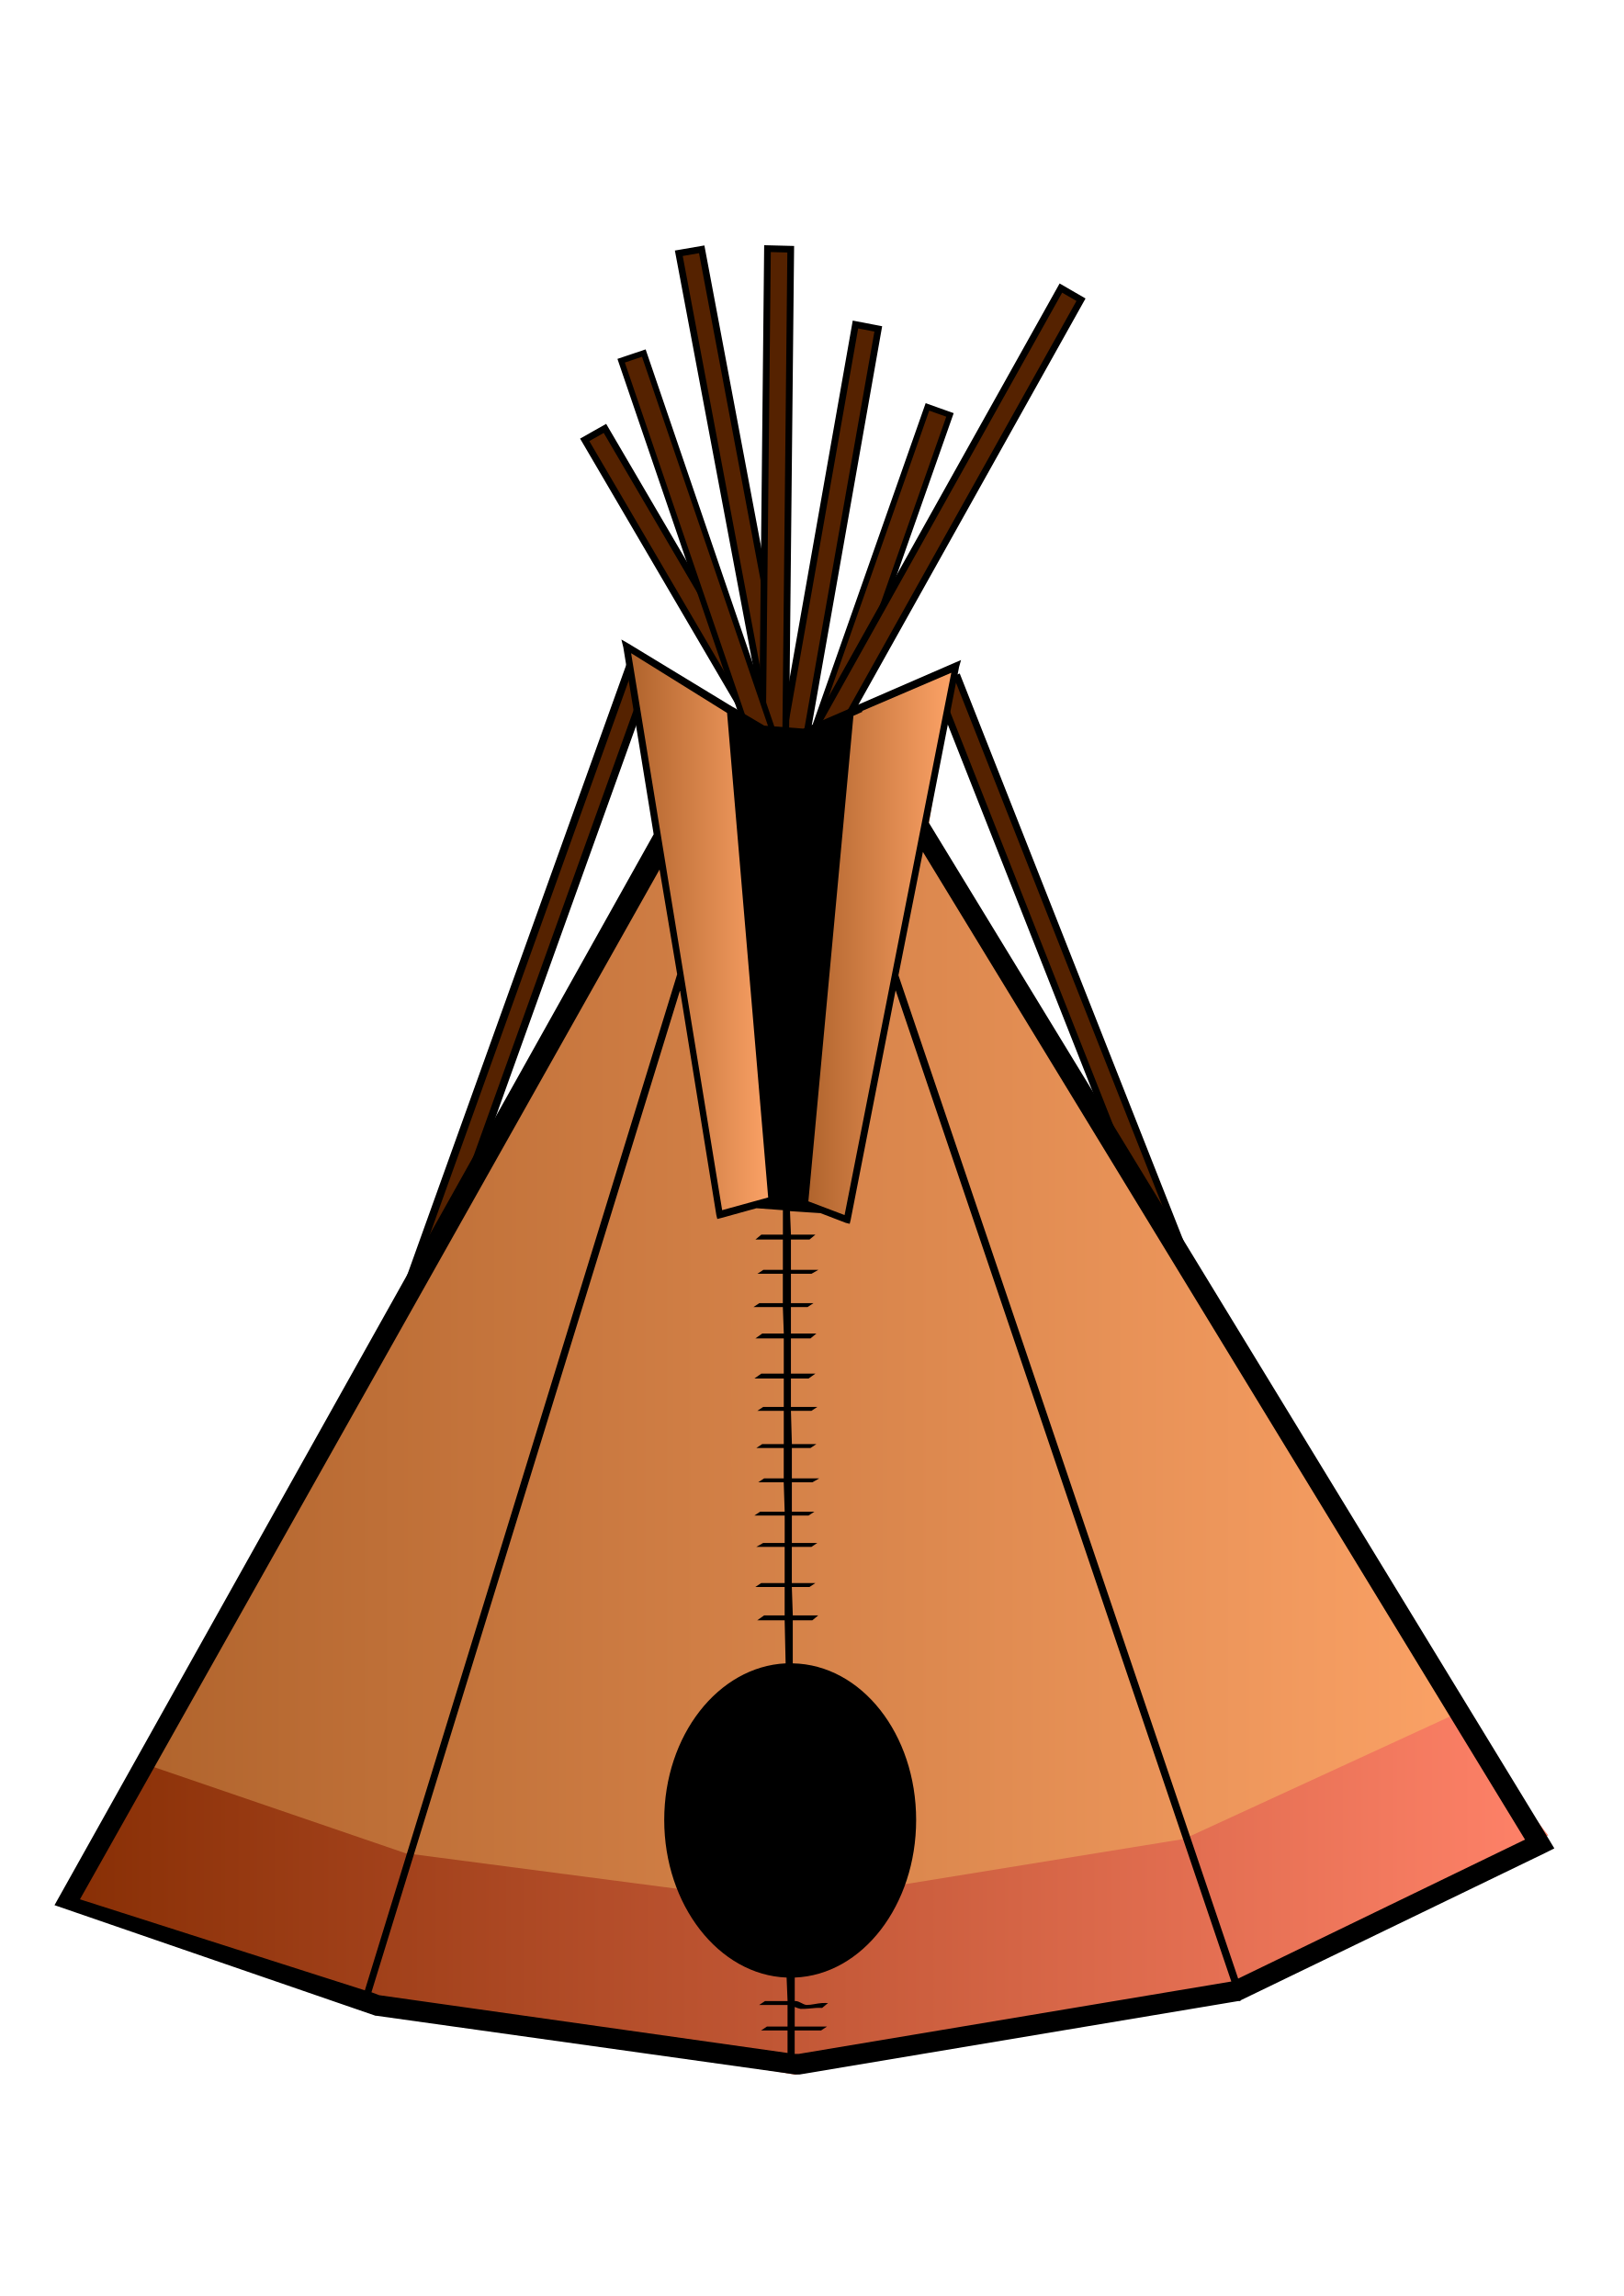
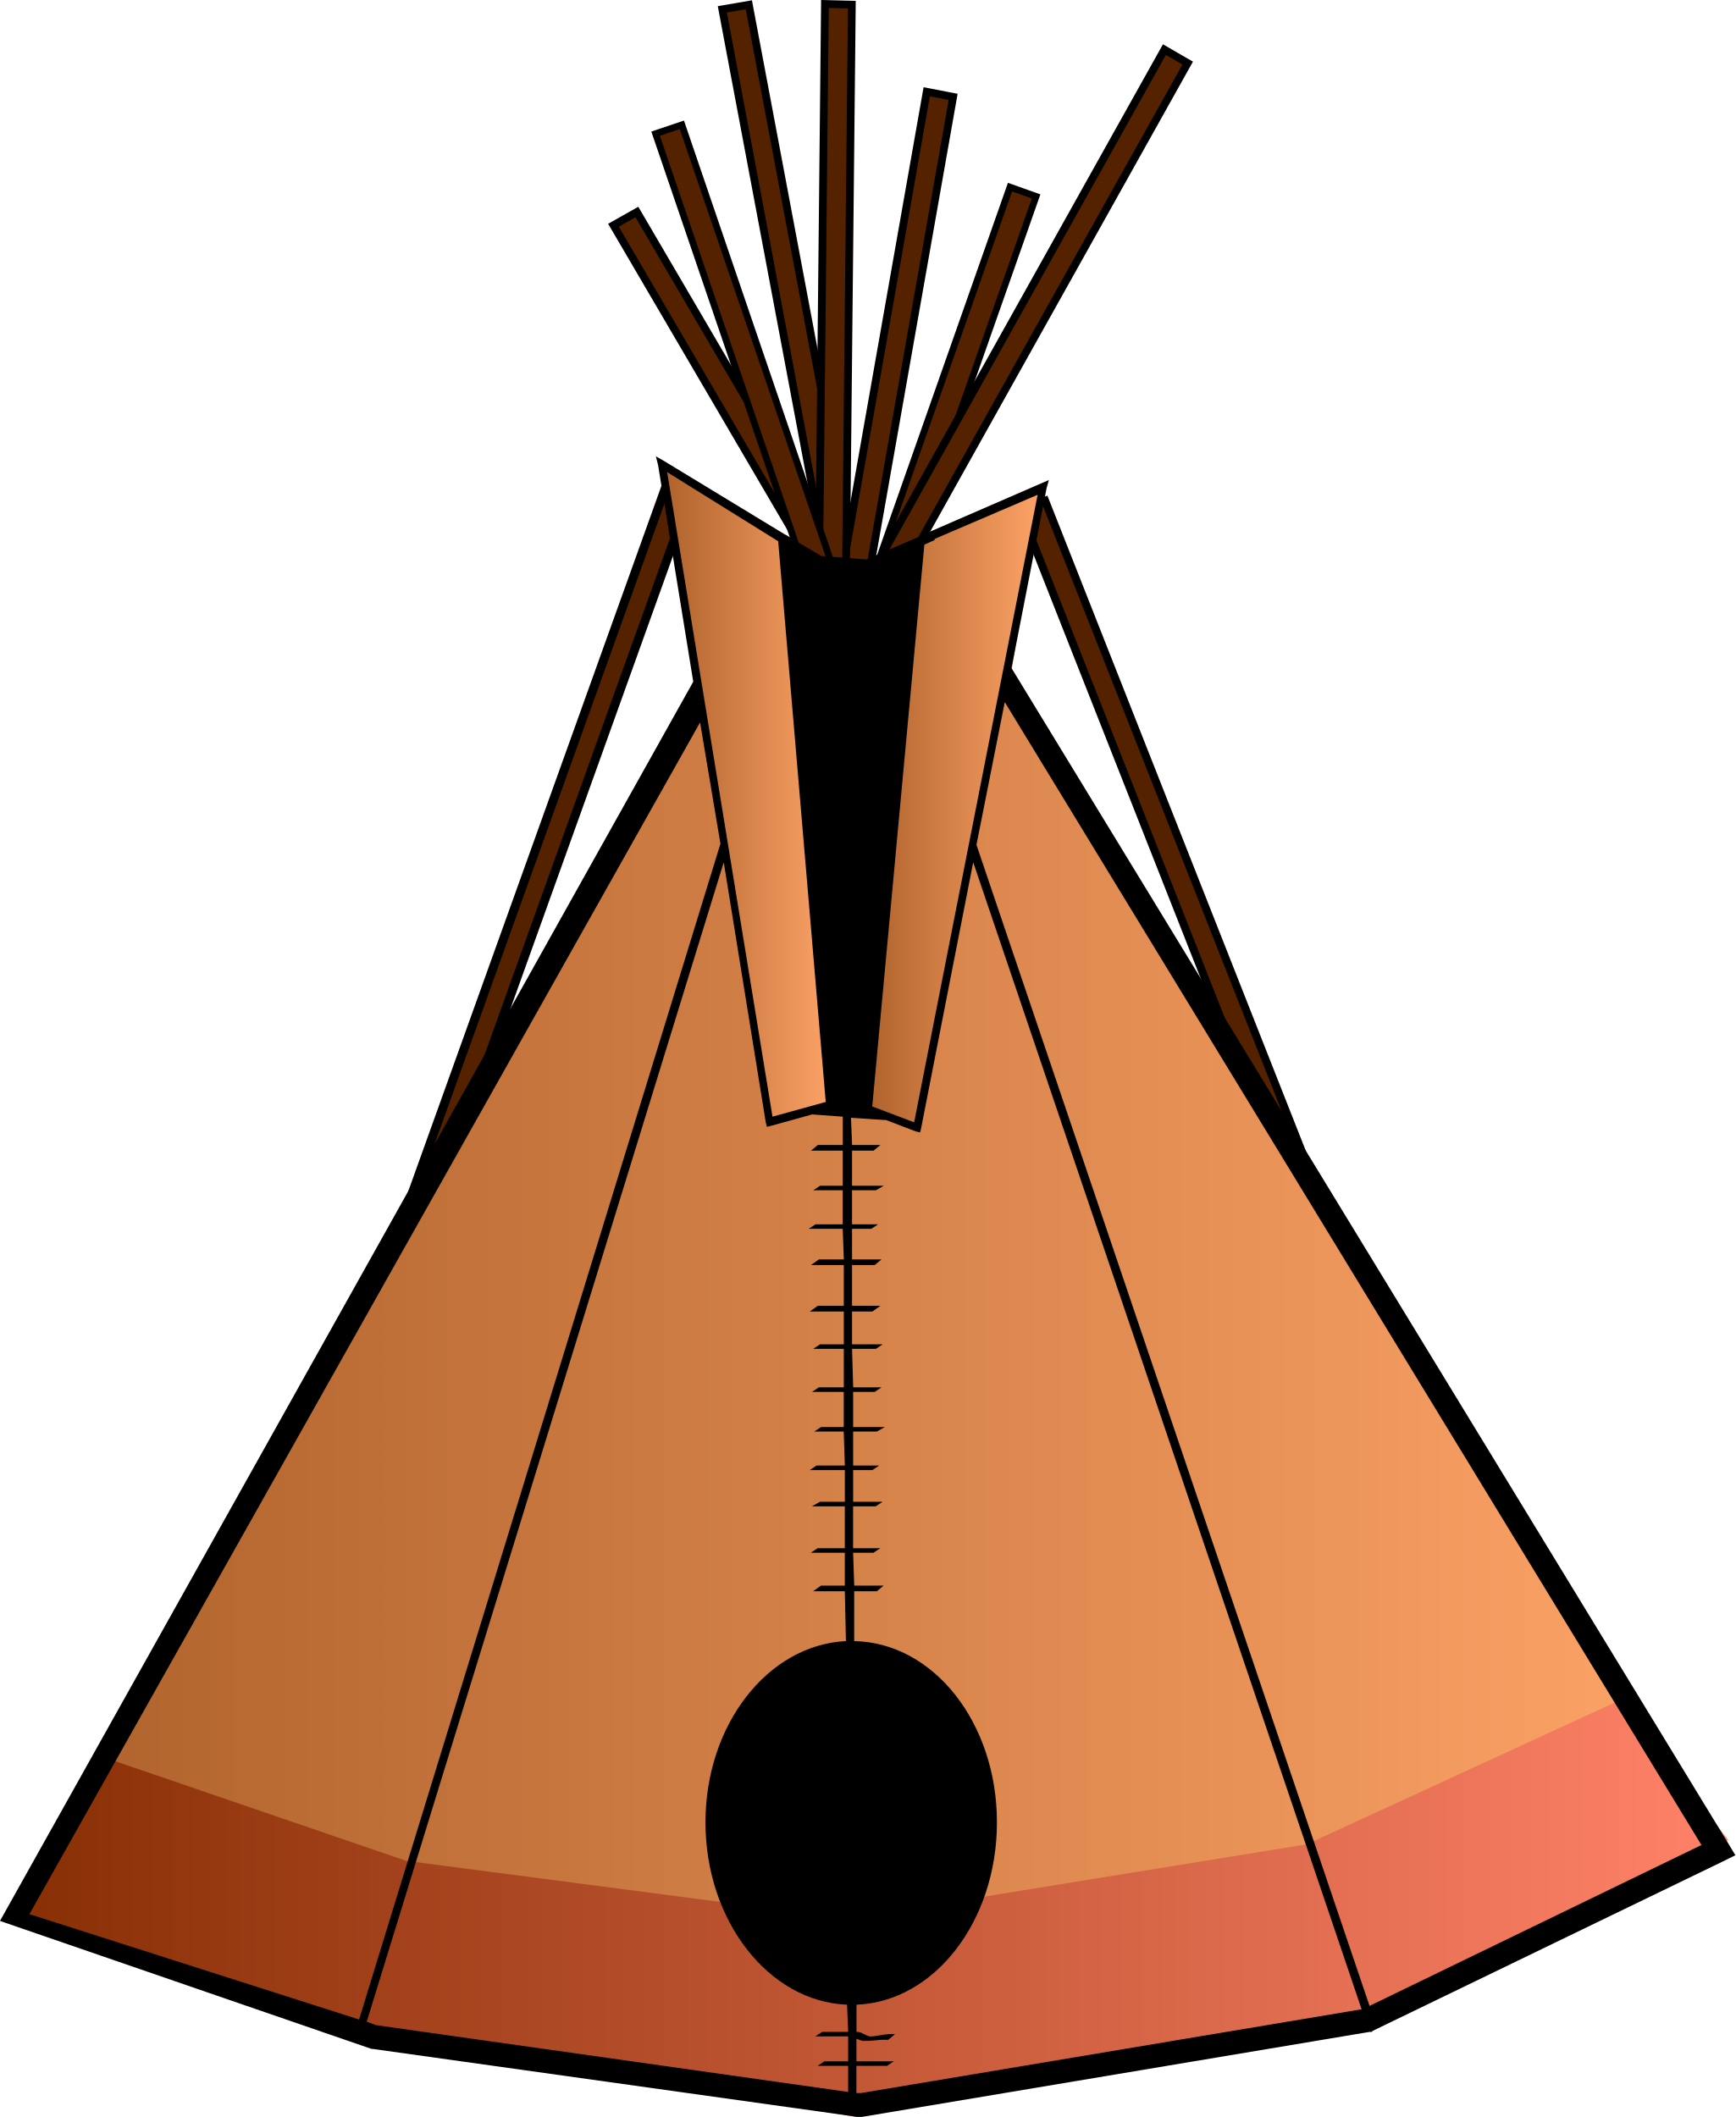
- <svg xmlns="http://www.w3.org/2000/svg" xmlns:xlink="http://www.w3.org/1999/xlink" viewBox="0 0 744.094 1052.362">
-   <defs>
+ <svg xmlns="http://www.w3.org/2000/svg" xmlns:xlink="http://www.w3.org/1999/xlink" viewBox="0 0 687.34 838.506" version="1.1" id="svg47" width="687.34" height="838.505">
+   <defs id="defs15">
    <linearGradient id="a">
-       <stop stop-color="#ad612a" offset="0" />
-       <stop stop-color="#ffa569" offset="1" />
+       <stop stop-color="#ad612a" offset="0" id="stop2" />
+       <stop stop-color="#ffa569" offset="1" id="stop4" />
    </linearGradient>
    <linearGradient id="b" x1="691.18" x2="738.37" gradientUnits="userSpaceOnUse">
-       <stop stop-color="#882f05" offset="0" />
-       <stop stop-color="#ff8269" offset="1" />
+       <stop stop-color="#882f05" offset="0" id="stop7" />
+       <stop stop-color="#ff8269" offset="1" id="stop9" />
    </linearGradient>
    <linearGradient id="e" x1="691.29" x2="738.14" gradientUnits="userSpaceOnUse" xlink:href="#a" />
    <linearGradient id="d" x1="708.92" x2="713.76" gradientUnits="userSpaceOnUse" xlink:href="#a" />
    <linearGradient id="c" x1="714.54" x2="719.53" gradientUnits="userSpaceOnUse" xlink:href="#a" />
  </defs>
-   <g transform="matrix(14.357 0 0 14.357 -9891.2 -10057)">
-     <path transform="matrix(.98546,-.16991,.1849,.98276,0,0)" d="m567.41 819.11h0.742v18.728h-0.742z" fill="#520" stroke="#000" stroke-width=".214" />
-     <path transform="matrix(.98205,.18863,-.17366,.98481,0,0)" d="m828.91 563.05h0.742v18.728h-0.742z" fill="#520" stroke="#000" stroke-width=".214" />
-     <path transform="matrix(.87057,-.49204,.50524,.86298,0,0)" d="m249.67 970.34h0.742v18.728h-0.742z" fill="#520" stroke="#000" stroke-width=".214" />
-     <path transform="matrix(.93206,-.3623,.3669,.93026,0,0)" d="m403.66 933.77h0.733v19.777h-0.733z" fill="#520" stroke="#000" stroke-width=".219" />
-     <path transform="matrix(.99967,.02555,-.01033,.99995,0,0)" d="m720.81 690.05h0.742v18.728h-0.742z" fill="#520" stroke="#000" stroke-width=".214" />
-     <path transform="matrix(.94214,.33521,-.3317,.94339,0,0)" d="m914.54 431.34h0.764v13.747h-0.764z" fill="#520" stroke="#000" stroke-width=".186" />
-     <path transform="matrix(.86532,.50121,-.48798,.87286,0,0)" d="m977.34 251.86h0.742v18.728h-0.742z" fill="#520" stroke="#000" stroke-width=".214" />
-     <path transform="matrix(.94762,-.31941,.32293,.94642,0,0)" d="m440.87 901.11h0.764v13.747h-0.764z" fill="#520" stroke="#000" stroke-width=".186" />
-     <path transform="matrix(-.94478,-.3277,-.33781,.94121,0,0)" d="m-911.95 449.53h0.709v25.425h-0.709z" fill="#520" stroke="#000" stroke-width=".244" />
-     <path d="m709.86 727.1-18.568 34.264 9.346 3.191 13.678 1.824 14.248-2.622 9.574-4.331-19.6-32.251 0.845-5.401-3.333 1.381-1.99 1.195-1.804-1.211-3.362-2.14 0.966 6.101z" fill="url(#e)" />
-     <path d="m693.57 756.81 8.321 2.849 12.196 1.596 12.652-2.052 8.662-3.989 2.963 3.875-9.802 5.129-14.248 2.508-13.564-2.28-9.574-3.191 2.394-4.445z" fill="url(#b)" />
-     <path d="m708.92 721.11 2.983 18.24 1.858-0.636-1.418-15.551-3.423-2.054z" fill="url(#d)" />
-     <path d="m715.96 723.26 3.57-1.516-3.521 17.702-1.467-0.489" fill="url(#c)" />
-     <path d="m708.78 720.91 0.062 0.25 0.969 5.969-19.125 34.188 10.25 3.531h0.031l13.375 1.875h0.125l14-2.344h0.062l0.031-0.031 9.688-4.688 0.312-0.156-0.188-0.312-19.781-32.438 0.969-4.969 0.062-0.219-0.219 0.094-3.094 1.344-0.281 0.125-0.062 0.031-1.375 0.594h-0.031l-1.219-0.094-0.844-0.5-0.094-0.062-0.062-0.031-0.156-0.094-3.188-1.938-0.219-0.125zm0.312 0.438 3.062 1.906 1.312 15.469-1.469 0.406-2.906-17.781zm10.219 0.625-3.406 17.312-1.156-0.438 1.438-15.5 0.281-0.125v-0.031l2.844-1.219zm-0.906 5.719 19.219 31.531-9.156 4.438-10.844-32.031 0.781-3.938zm-8.406 0.562 0.562 3.344-9.969 32.438-9.094-2.906 18.5-32.875zm7.531 3.844 10.719 31.656-13.812 2.312h-0.125v-0.75h0.844l0.188-0.125h-1.031v-0.625c0.057 0.025 0.125 0.051 0.188 0.062 0.17 5e-3 0.33-0.019 0.5-0.031 0.119-5e-3 0.071 1e-3 0.188 0l0.188-0.156c-0.118 2e-3 -0.067-5e-3 -0.188 0-0.168 0.011-0.331 0.062-0.5 0.062-0.12-0.015-0.22-0.119-0.344-0.125h-0.031v-0.75c2.16-0.084 3.875-2.314 3.875-5.031 0-2.744-1.748-4.958-3.938-5v-1.375h0.625l0.188-0.156h-0.812l-0.031-0.906h0.562l0.188-0.125h-0.75v-1.156h0.625l0.188-0.125h-0.812v-0.875h0.531l0.188-0.125h-0.719v-0.938h0.656l0.219-0.125h-0.875v-0.969h0.594l0.188-0.125h-0.781l-0.031-1.062h0.656l0.188-0.125h-0.844v-0.906h0.562l0.219-0.156h-0.781v-1.125h0.625l0.187-0.156h-0.812v-0.844h0.531l0.188-0.125h-0.719v-0.938h0.656l0.219-0.125h-0.875v-0.969h0.594l0.188-0.156h-0.781l-0.031-0.75 0.938 0.062h0.031l0.812 0.312 0.125 0.031 0.031-0.125 1.438-7.344zm-6.875 0.031 1.156 7.156 0.031 0.125 0.125-0.031 1.125-0.312 0.844 0.062v0.781h-0.688l-0.188 0.156h0.875v0.969h-0.625l-0.188 0.125h0.812v0.938h-0.75l-0.188 0.125h0.938l0.031 0.844h-0.688l-0.219 0.156h0.906v1.125h-0.719l-0.219 0.156h0.938v0.906h-0.656l-0.188 0.125h0.844v1.062h-0.688l-0.188 0.125h0.875v0.969h-0.625l-0.188 0.125h0.812l0.031 0.938h-0.781l-0.188 0.125h0.969v0.875h-0.688l-0.219 0.125h0.906v1.156h-0.75l-0.188 0.125h0.938v0.906h-0.656l-0.219 0.156h0.875l0.031 1.375c-2.145 0.104-3.875 2.296-3.875 5 0 2.717 1.746 4.948 3.906 5.031l0.031 0.75h-0.719l-0.188 0.125h0.906v0.688h-0.656l-0.188 0.125h0.844v0.719l-13.031-1.844-0.25-0.094 9.844-31.969z" />
+   <g transform="matrix(14.357,0,0,14.357,-9916.183,-10169.384)" id="g45">
+     <path transform="matrix(0.98546,-0.16991,0.1849,0.98276,0,0)" d="m 567.41,819.11 h 0.742 v 18.728 H 567.41 Z" id="path17" style="fill:#552200;stroke:#000000;stroke-width:0.214" />
+     <path transform="matrix(0.98205,0.18863,-0.17366,0.98481,0,0)" d="m 828.91,563.05 h 0.742 v 18.728 H 828.91 Z" id="path19" style="fill:#552200;stroke:#000000;stroke-width:0.214" />
+     <path transform="matrix(0.87057,-0.49204,0.50524,0.86298,0,0)" d="m 249.67,970.34 h 0.742 v 18.728 H 249.67 Z" id="path21" style="fill:#552200;stroke:#000000;stroke-width:0.214" />
+     <path transform="matrix(0.93206,-0.3623,0.3669,0.93026,0,0)" d="m 403.66,933.77 h 0.733 v 19.777 H 403.66 Z" id="path23" style="fill:#552200;stroke:#000000;stroke-width:0.219" />
+     <path transform="matrix(0.99967,0.02555,-0.01033,0.99995,0,0)" d="m 720.81,690.05 h 0.742 v 18.728 H 720.81 Z" id="path25" style="fill:#552200;stroke:#000000;stroke-width:0.214" />
+     <path transform="matrix(0.94214,0.33521,-0.3317,0.94339,0,0)" d="m 914.54,431.34 h 0.764 v 13.747 H 914.54 Z" id="path27" style="fill:#552200;stroke:#000000;stroke-width:0.186" />
+     <path transform="matrix(0.86532,0.50121,-0.48798,0.87286,0,0)" d="m 977.34,251.86 h 0.742 v 18.728 H 977.34 Z" id="path29" style="fill:#552200;stroke:#000000;stroke-width:0.214" />
+     <path transform="matrix(0.94762,-0.31941,0.32293,0.94642,0,0)" d="m 440.87,901.11 h 0.764 v 13.747 H 440.87 Z" id="path31" style="fill:#552200;stroke:#000000;stroke-width:0.186" />
+     <path transform="matrix(-0.94478,-0.3277,-0.33781,0.94121,0,0)" d="m -911.95,449.53 h 0.709 v 25.425 H -911.95 Z" id="path33" style="fill:#552200;stroke:#000000;stroke-width:0.244" />
+     <path d="m 709.86,727.1 -18.568,34.264 9.346,3.191 13.678,1.824 14.248,-2.622 9.574,-4.331 -19.6,-32.251 0.845,-5.401 -3.333,1.381 -1.99,1.195 -1.804,-1.211 -3.362,-2.14 0.966,6.101 z" id="path35" style="fill:url(#e)" />
+     <path d="m 693.57,756.81 8.321,2.849 12.196,1.596 12.652,-2.052 8.662,-3.989 2.963,3.875 -9.802,5.129 -14.248,2.508 -13.564,-2.28 -9.574,-3.191 2.394,-4.445 z" id="path37" style="fill:url(#b)" />
+     <path d="m 708.92,721.11 2.983,18.24 1.858,-0.636 -1.418,-15.551 -3.423,-2.054 z" id="path39" style="fill:url(#d)" />
+     <path d="m 715.96,723.26 3.57,-1.516 -3.521,17.702 -1.467,-0.489" id="path41" style="fill:url(#c)" />
+     <path d="m 708.78,720.91 0.062,0.25 0.969,5.969 -19.125,34.188 10.25,3.531 h 0.031 l 13.375,1.875 h 0.125 l 14,-2.344 h 0.062 l 0.031,-0.031 9.688,-4.688 0.312,-0.156 -0.188,-0.312 -19.781,-32.438 0.969,-4.969 0.062,-0.219 -0.219,0.094 -3.094,1.344 -0.281,0.125 -0.062,0.031 -1.375,0.594 h -0.031 l -1.219,-0.094 -0.844,-0.5 -0.094,-0.062 -0.062,-0.031 -0.156,-0.094 -3.188,-1.938 -0.219,-0.125 z m 0.312,0.438 3.062,1.906 1.312,15.469 -1.469,0.406 -2.906,-17.781 z m 10.219,0.625 -3.406,17.312 -1.156,-0.438 1.438,-15.5 0.281,-0.125 v -0.031 l 2.844,-1.219 z m -0.906,5.719 19.219,31.531 -9.156,4.438 -10.844,-32.031 0.781,-3.938 z m -8.406,0.562 0.562,3.344 -9.969,32.438 -9.094,-2.906 18.5,-32.875 z m 7.531,3.844 10.719,31.656 -13.812,2.312 h -0.125 v -0.75 h 0.844 l 0.188,-0.125 h -1.031 v -0.625 c 0.057,0.025 0.125,0.051 0.188,0.062 0.17,0.005 0.33,-0.019 0.5,-0.031 0.119,-0.005 0.071,10e-4 0.188,0 l 0.188,-0.156 c -0.118,0.002 -0.067,-0.005 -0.188,0 -0.168,0.011 -0.331,0.062 -0.5,0.062 -0.12,-0.015 -0.22,-0.119 -0.344,-0.125 h -0.031 v -0.75 c 2.16,-0.084 3.875,-2.314 3.875,-5.031 0,-2.744 -1.748,-4.958 -3.938,-5 v -1.375 h 0.625 l 0.188,-0.156 h -0.812 l -0.031,-0.906 h 0.562 l 0.188,-0.125 h -0.75 v -1.156 h 0.625 l 0.188,-0.125 h -0.812 v -0.875 h 0.531 l 0.188,-0.125 h -0.719 v -0.938 h 0.656 l 0.219,-0.125 h -0.875 v -0.969 h 0.594 l 0.188,-0.125 h -0.781 l -0.031,-1.062 h 0.656 l 0.188,-0.125 h -0.844 v -0.906 h 0.562 l 0.219,-0.156 h -0.781 v -1.125 h 0.625 l 0.187,-0.156 h -0.812 v -0.844 h 0.531 l 0.188,-0.125 h -0.719 v -0.938 h 0.656 l 0.219,-0.125 h -0.875 v -0.969 h 0.594 l 0.188,-0.156 h -0.781 l -0.031,-0.75 0.938,0.062 h 0.031 l 0.812,0.312 0.125,0.031 0.031,-0.125 1.438,-7.344 z m -6.875,0.031 1.156,7.156 0.031,0.125 0.125,-0.031 1.125,-0.312 0.844,0.062 v 0.781 h -0.688 l -0.188,0.156 h 0.875 v 0.969 h -0.625 l -0.188,0.125 h 0.812 v 0.938 h -0.75 l -0.188,0.125 h 0.938 l 0.031,0.844 h -0.688 l -0.219,0.156 h 0.906 v 1.125 h -0.719 l -0.219,0.156 h 0.938 v 0.906 h -0.656 l -0.188,0.125 h 0.844 v 1.062 h -0.688 l -0.188,0.125 h 0.875 v 0.969 h -0.625 l -0.188,0.125 h 0.812 l 0.031,0.938 h -0.781 l -0.188,0.125 h 0.969 v 0.875 h -0.688 l -0.219,0.125 h 0.906 v 1.156 h -0.75 l -0.188,0.125 h 0.938 v 0.906 h -0.656 l -0.219,0.156 h 0.875 l 0.031,1.375 c -2.145,0.104 -3.875,2.296 -3.875,5 0,2.717 1.746,4.948 3.906,5.031 l 0.031,0.75 h -0.719 l -0.188,0.125 h 0.906 v 0.688 h -0.656 l -0.188,0.125 h 0.844 v 0.719 l -13.031,-1.844 -0.25,-0.094 9.844,-31.969 z" id="path43" />
  </g>
</svg>
